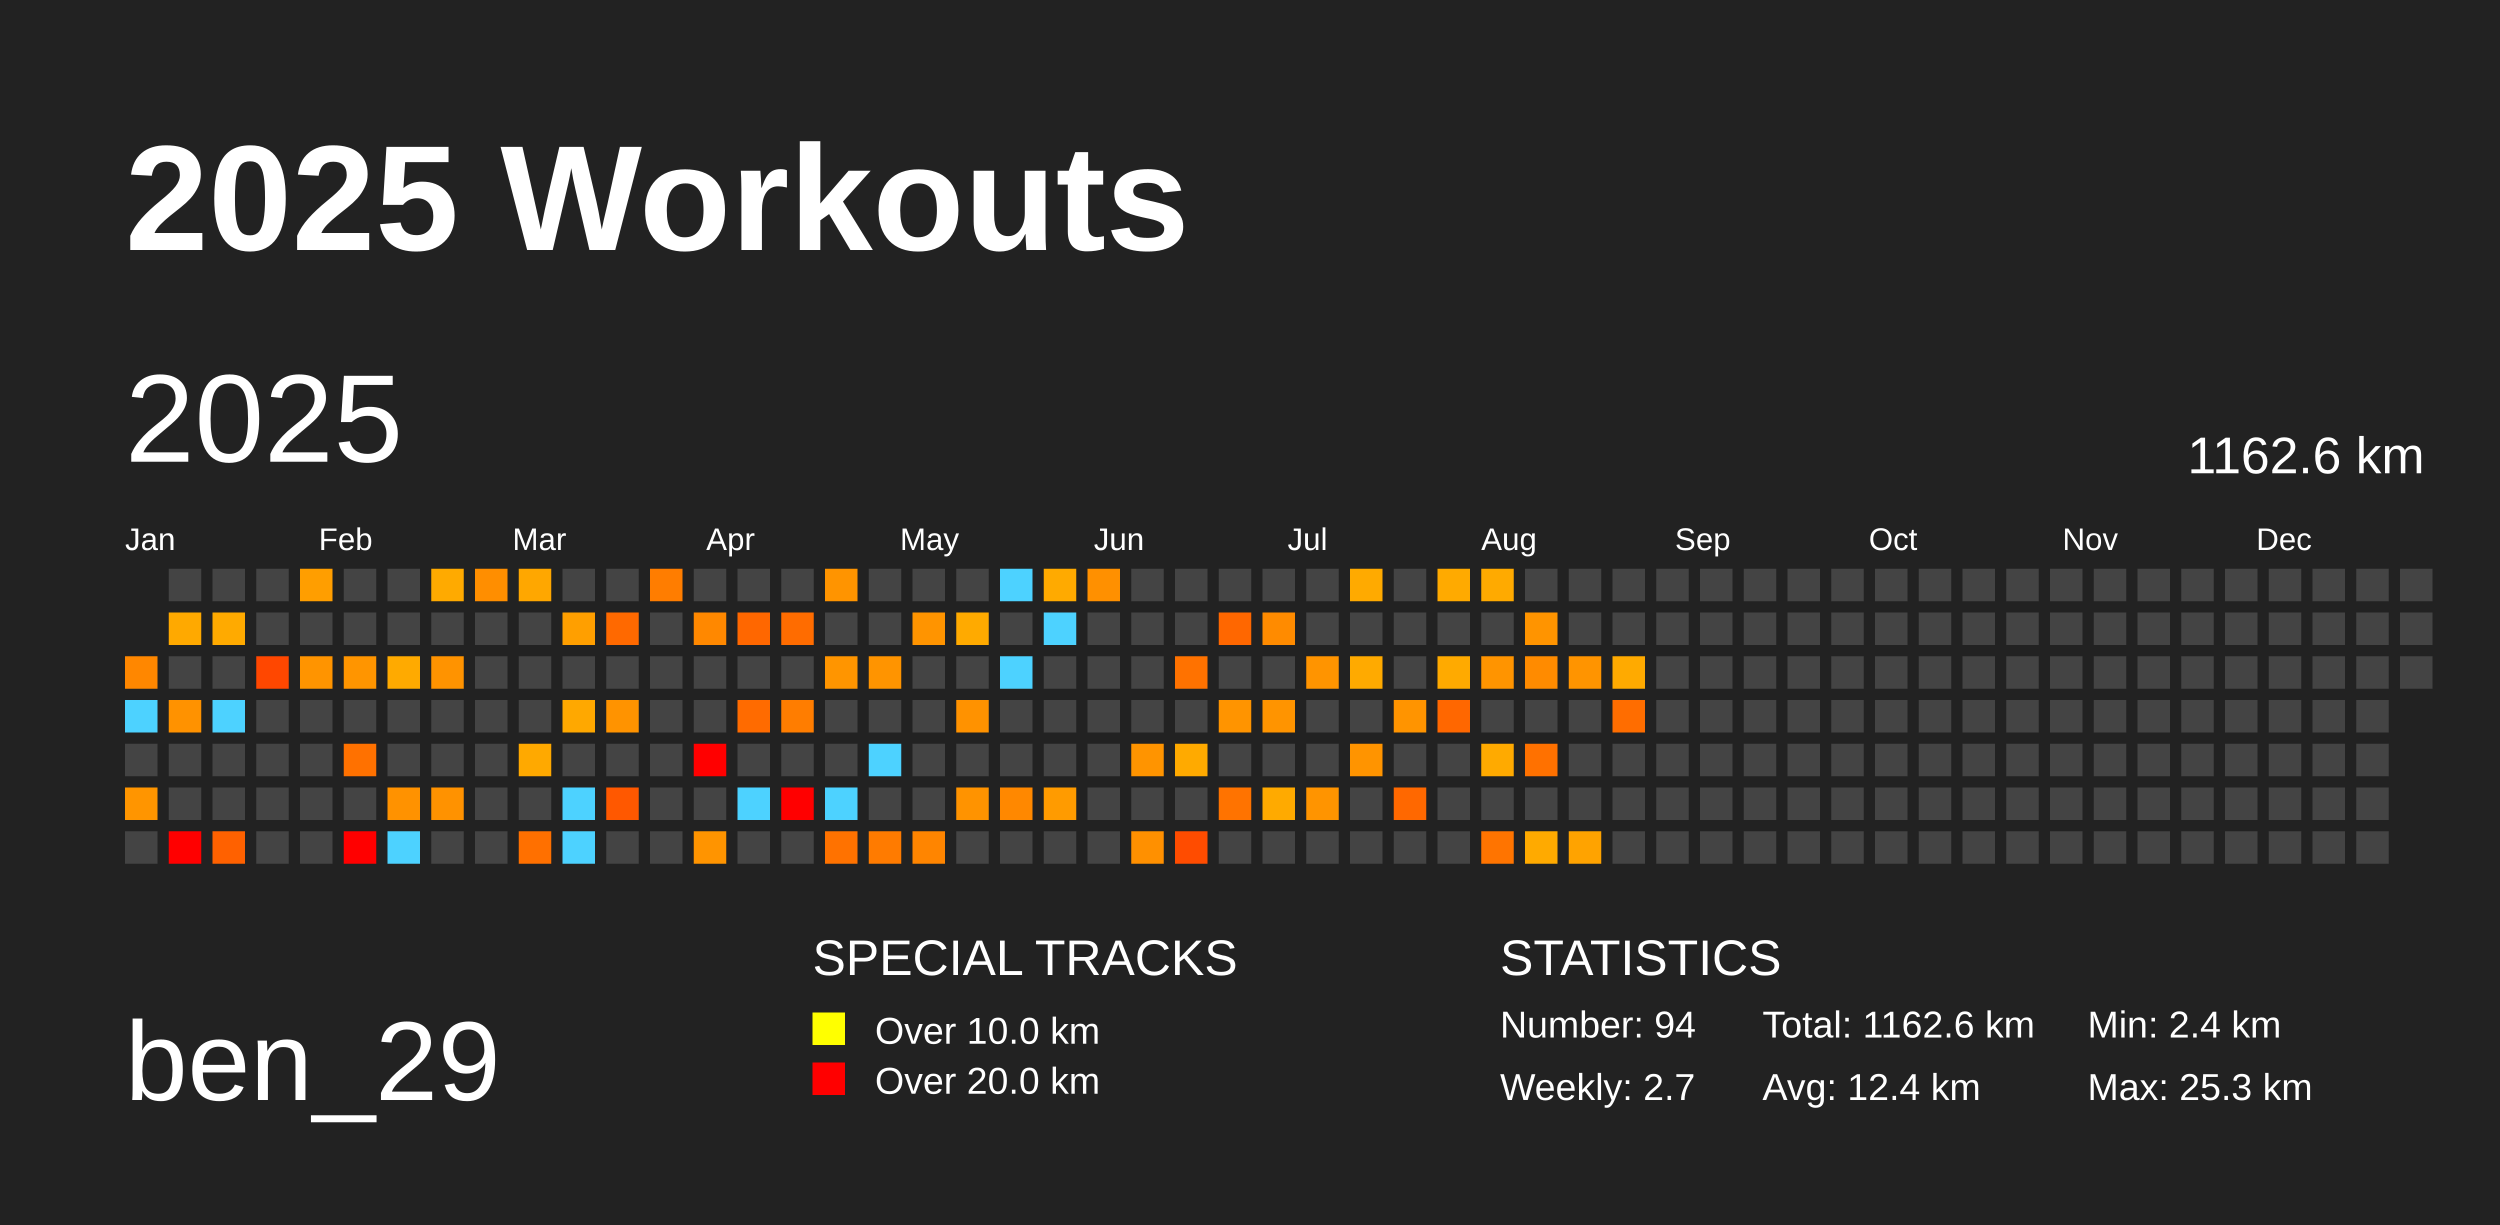
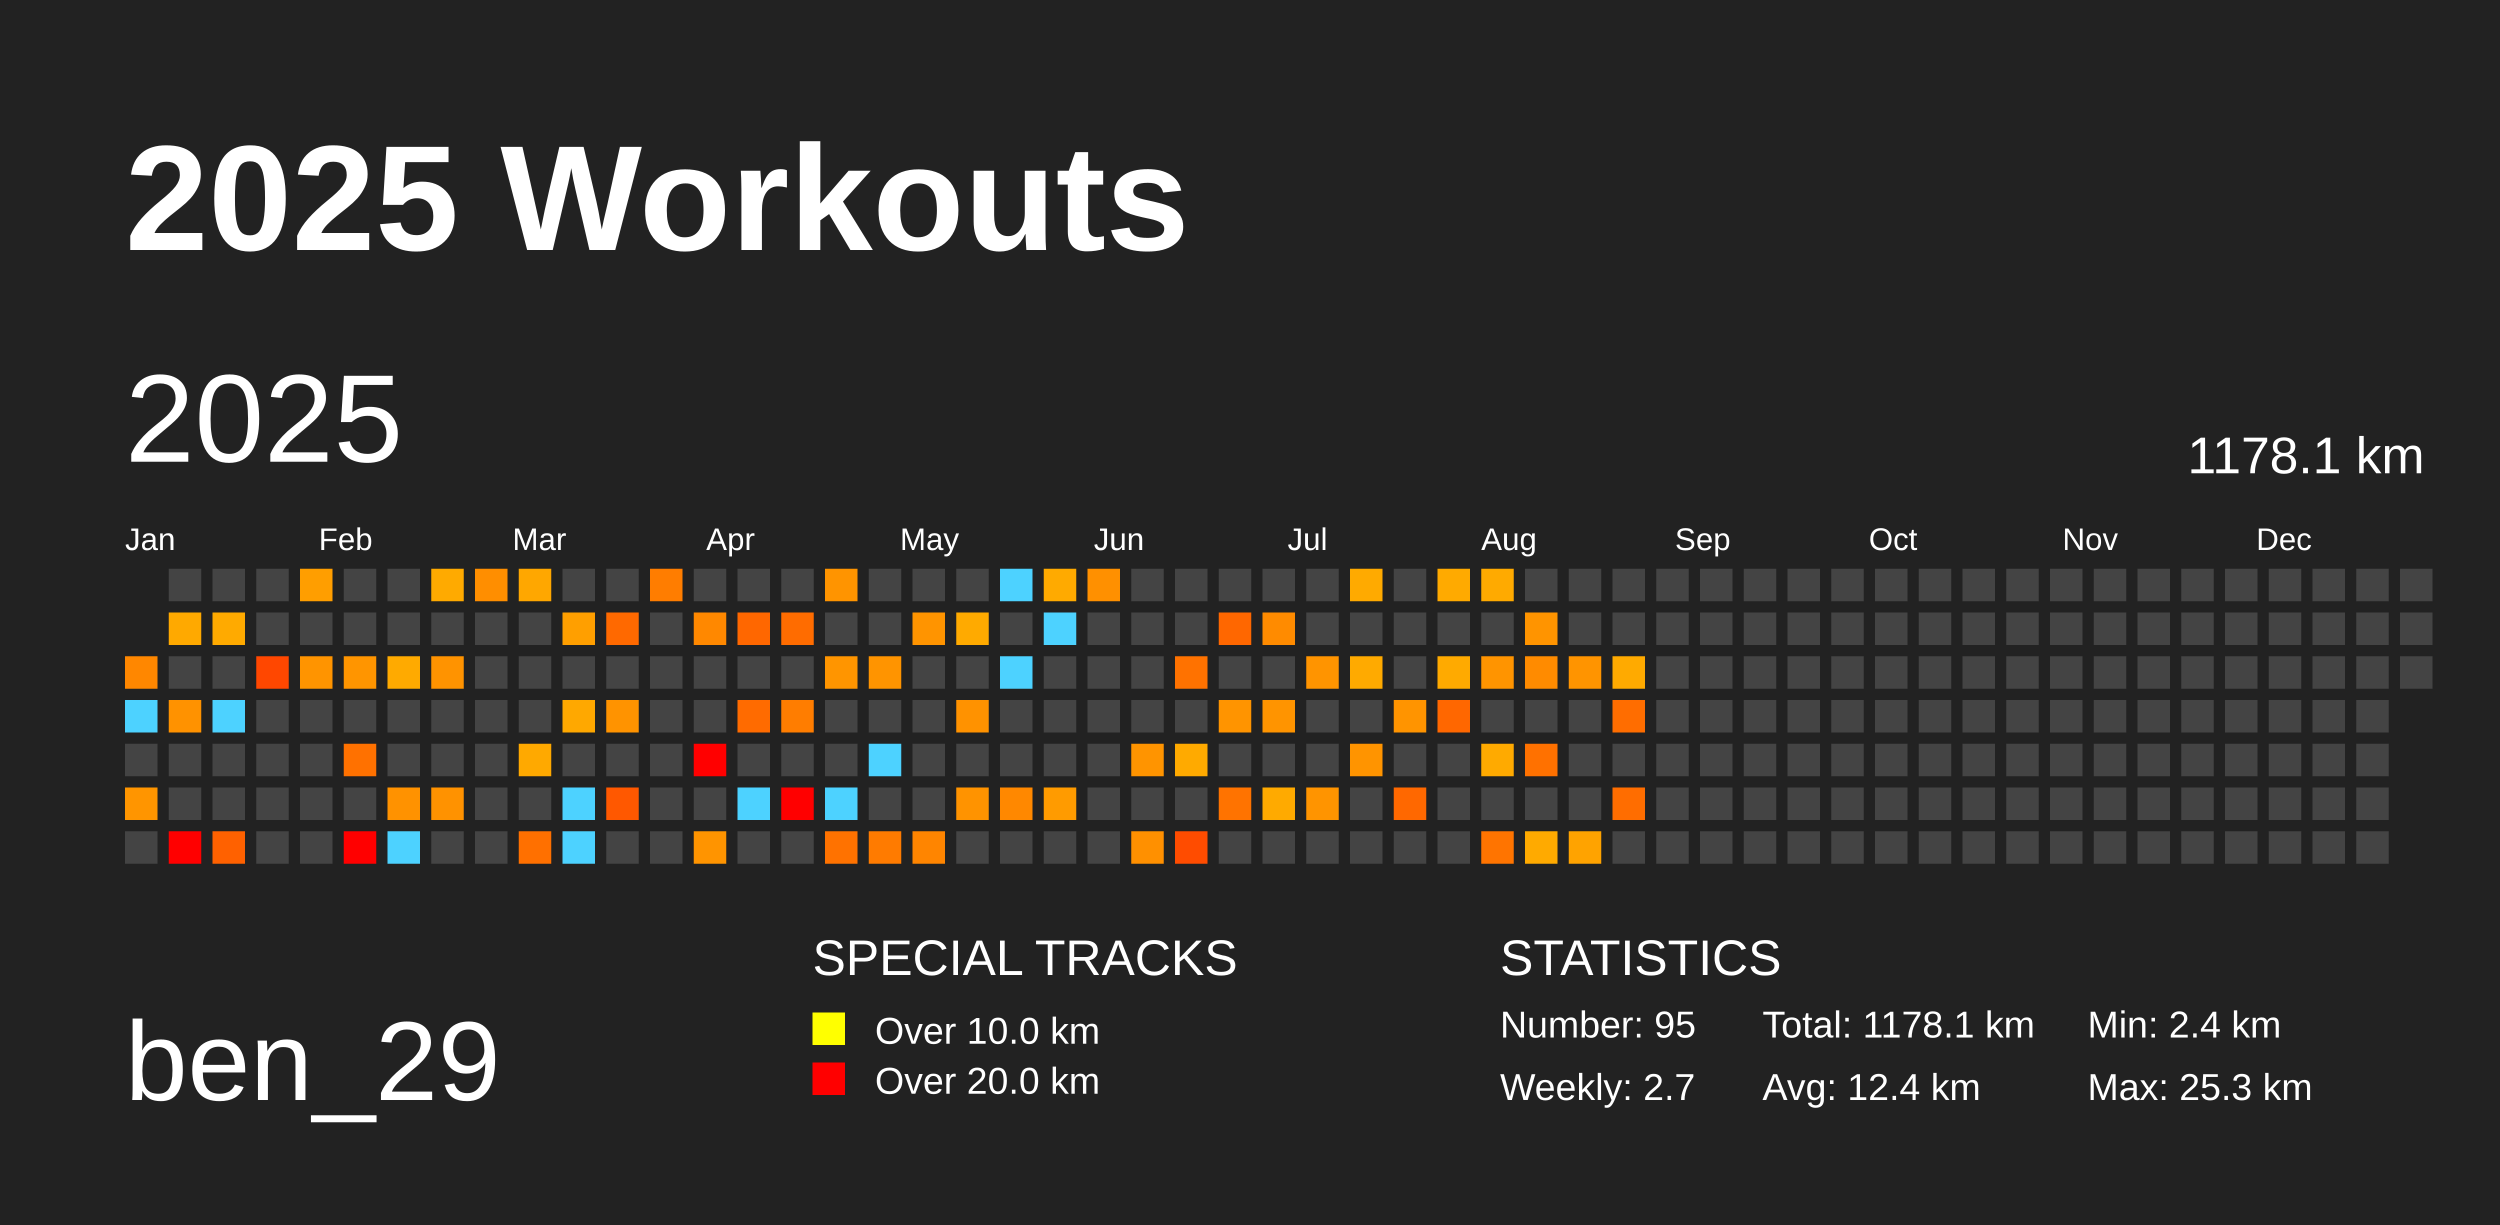
<svg xmlns="http://www.w3.org/2000/svg" baseProfile="full" height="98mm" version="1.1" viewBox="0,0,200,98" width="200mm">
  <defs />
  <rect fill="#222222" height="98" width="200" x="0" y="0" />
  <text fill="#FFFFFF" style="font-size:12px; font-family:Arial; font-weight:bold;" x="10" y="20">2025 Workouts</text>
  <text fill="#FFFFFF" style="font-size:9px; font-family:Arial" x="10" y="88">ben_29</text>
  <text fill="#FFFFFF" style="font-size:4px; font-family:Arial" x="65" y="78">SPECIAL TRACKS</text>
  <rect fill="yellow" height="2.6" width="2.6" x="65" y="81" />
  <text fill="#FFFFFF" style="font-size:3px; font-family:Arial" x="70" y="83.5">Over 10.0 km</text>
  <rect fill="red" height="2.6" width="2.6" x="65" y="85" />
  <text fill="#FFFFFF" style="font-size:3px; font-family:Arial" x="70" y="87.5">Over 20.0 km</text>
  <text fill="#FFFFFF" style="font-size:4px; font-family:Arial" x="120" y="78">STATISTICS</text>
-   <text fill="#FFFFFF" style="font-size:3px; font-family:Arial" x="120" y="83">Number: 94</text>
+   <text fill="#FFFFFF" style="font-size:3px; font-family:Arial" x="120" y="83">Number: 95</text>
  <text fill="#FFFFFF" style="font-size:3px; font-family:Arial" x="120" y="88">Weekly: 2.7</text>
-   <text fill="#FFFFFF" style="font-size:3px; font-family:Arial" x="141" y="83">Total: 1162.6 km</text>
+   <text fill="#FFFFFF" style="font-size:3px; font-family:Arial" x="141" y="83">Total: 1178.1 km</text>
  <text fill="#FFFFFF" style="font-size:3px; font-family:Arial" x="141" y="88">Avg: 12.4 km</text>
  <text fill="#FFFFFF" style="font-size:3px; font-family:Arial" x="167" y="83">Min: 2.4 km</text>
  <text fill="#FFFFFF" style="font-size:3px; font-family:Arial" x="167" y="88">Max: 25.3 km</text>
  <text dominant-baseline="hanging" fill="#FFFFFF" style="font-size:10.0px; font-family:Arial;" x="10" y="30">2025</text>
-   <text dominant-baseline="hanging" fill="#FFFFFF" style="font-size:4.125px; font-family:Arial;" x="175" y="35">1162.6 km</text>
+   <text dominant-baseline="hanging" fill="#FFFFFF" style="font-size:4.125px; font-family:Arial;" x="175" y="35">1178.1 km</text>
  <text fill="#FFFFFF" style="font-size:2.5px; font-family:Arial" x="10.0" y="44">Jan</text>
  <text fill="#FFFFFF" style="font-size:2.5px; font-family:Arial" x="25.5" y="44">Feb</text>
  <text fill="#FFFFFF" style="font-size:2.5px; font-family:Arial" x="41.0" y="44">Mar</text>
  <text fill="#FFFFFF" style="font-size:2.5px; font-family:Arial" x="56.5" y="44">Apr</text>
  <text fill="#FFFFFF" style="font-size:2.5px; font-family:Arial" x="72.0" y="44">May</text>
  <text fill="#FFFFFF" style="font-size:2.5px; font-family:Arial" x="87.5" y="44">Jun</text>
  <text fill="#FFFFFF" style="font-size:2.5px; font-family:Arial" x="103.0" y="44">Jul</text>
  <text fill="#FFFFFF" style="font-size:2.5px; font-family:Arial" x="118.5" y="44">Aug</text>
  <text fill="#FFFFFF" style="font-size:2.5px; font-family:Arial" x="134.0" y="44">Sep</text>
  <text fill="#FFFFFF" style="font-size:2.5px; font-family:Arial" x="149.5" y="44">Oct</text>
  <text fill="#FFFFFF" style="font-size:2.5px; font-family:Arial" x="165.0" y="44">Nov</text>
  <text fill="#FFFFFF" style="font-size:2.5px; font-family:Arial" x="180.5" y="44">Dec</text>
  <rect fill="#ff8700" height="2.6" width="2.6" x="10.0" y="52.5" />
  <rect fill="#4dd2ff" height="2.6" width="2.6" x="10.0" y="56.0" />
  <rect fill="#444444" height="2.6" width="2.6" x="10.0" y="59.5" />
  <rect fill="#ff9500" height="2.6" width="2.6" x="10.0" y="63.0" />
  <rect fill="#444444" height="2.6" width="2.6" x="10.0" y="66.5" />
  <rect fill="#444444" height="2.6" width="2.6" x="13.5" y="45.5" />
  <rect fill="#ffa900" height="2.6" width="2.6" x="13.5" y="49.0" />
  <rect fill="#444444" height="2.6" width="2.6" x="13.5" y="52.5" />
  <rect fill="#ff9200" height="2.6" width="2.6" x="13.5" y="56.0" />
  <rect fill="#444444" height="2.6" width="2.6" x="13.5" y="59.5" />
  <rect fill="#444444" height="2.6" width="2.6" x="13.5" y="63.0" />
  <rect fill="red" height="2.6" width="2.6" x="13.5" y="66.5" />
  <rect fill="#444444" height="2.6" width="2.6" x="17.0" y="45.5" />
  <rect fill="#ffaa00" height="2.6" width="2.6" x="17.0" y="49.0" />
  <rect fill="#444444" height="2.6" width="2.6" x="17.0" y="52.5" />
  <rect fill="#4dd2ff" height="2.6" width="2.6" x="17.0" y="56.0" />
  <rect fill="#444444" height="2.6" width="2.6" x="17.0" y="59.5" />
  <rect fill="#444444" height="2.6" width="2.6" x="17.0" y="63.0" />
  <rect fill="#ff6100" height="2.6" width="2.6" x="17.0" y="66.5" />
  <rect fill="#444444" height="2.6" width="2.6" x="20.5" y="45.5" />
  <rect fill="#444444" height="2.6" width="2.6" x="20.5" y="49.0" />
  <rect fill="#ff4700" height="2.6" width="2.6" x="20.5" y="52.5" />
  <rect fill="#444444" height="2.6" width="2.6" x="20.5" y="56.0" />
  <rect fill="#444444" height="2.6" width="2.6" x="20.5" y="59.5" />
  <rect fill="#444444" height="2.6" width="2.6" x="20.5" y="63.0" />
  <rect fill="#444444" height="2.6" width="2.6" x="20.5" y="66.5" />
  <rect fill="#ff9e00" height="2.6" width="2.6" x="24.0" y="45.5" />
  <rect fill="#444444" height="2.6" width="2.6" x="24.0" y="49.0" />
  <rect fill="#ff9400" height="2.6" width="2.6" x="24.0" y="52.5" />
  <rect fill="#444444" height="2.6" width="2.6" x="24.0" y="56.0" />
  <rect fill="#444444" height="2.6" width="2.6" x="24.0" y="59.5" />
  <rect fill="#444444" height="2.6" width="2.6" x="24.0" y="63.0" />
  <rect fill="#444444" height="2.6" width="2.6" x="24.0" y="66.5" />
  <rect fill="#444444" height="2.6" width="2.6" x="27.5" y="45.5" />
  <rect fill="#444444" height="2.6" width="2.6" x="27.5" y="49.0" />
  <rect fill="#ff9500" height="2.6" width="2.6" x="27.5" y="52.5" />
  <rect fill="#444444" height="2.6" width="2.6" x="27.5" y="56.0" />
  <rect fill="#ff7100" height="2.6" width="2.6" x="27.5" y="59.5" />
  <rect fill="#444444" height="2.6" width="2.6" x="27.5" y="63.0" />
  <rect fill="red" height="2.6" width="2.6" x="27.5" y="66.5" />
  <rect fill="#444444" height="2.6" width="2.6" x="31.0" y="45.5" />
  <rect fill="#444444" height="2.6" width="2.6" x="31.0" y="49.0" />
  <rect fill="#ffaa00" height="2.6" width="2.6" x="31.0" y="52.5" />
  <rect fill="#444444" height="2.6" width="2.6" x="31.0" y="56.0" />
  <rect fill="#444444" height="2.6" width="2.6" x="31.0" y="59.5" />
  <rect fill="#ff9200" height="2.6" width="2.6" x="31.0" y="63.0" />
  <rect fill="#4dd2ff" height="2.6" width="2.6" x="31.0" y="66.5" />
  <rect fill="#ffaa00" height="2.6" width="2.6" x="34.5" y="45.5" />
  <rect fill="#444444" height="2.6" width="2.6" x="34.5" y="49.0" />
  <rect fill="#ff9300" height="2.6" width="2.6" x="34.5" y="52.5" />
  <rect fill="#444444" height="2.6" width="2.6" x="34.5" y="56.0" />
  <rect fill="#444444" height="2.6" width="2.6" x="34.5" y="59.5" />
  <rect fill="#ff9200" height="2.6" width="2.6" x="34.5" y="63.0" />
  <rect fill="#444444" height="2.6" width="2.6" x="34.5" y="66.5" />
  <rect fill="#ff8e00" height="2.6" width="2.6" x="38.0" y="45.5" />
  <rect fill="#444444" height="2.6" width="2.6" x="38.0" y="49.0" />
  <rect fill="#444444" height="2.6" width="2.6" x="38.0" y="52.5" />
  <rect fill="#444444" height="2.6" width="2.6" x="38.0" y="56.0" />
  <rect fill="#444444" height="2.6" width="2.6" x="38.0" y="59.5" />
  <rect fill="#444444" height="2.6" width="2.6" x="38.0" y="63.0" />
  <rect fill="#444444" height="2.6" width="2.6" x="38.0" y="66.5" />
  <rect fill="#ffa700" height="2.6" width="2.6" x="41.5" y="45.5" />
  <rect fill="#444444" height="2.6" width="2.6" x="41.5" y="49.0" />
  <rect fill="#444444" height="2.6" width="2.6" x="41.5" y="52.5" />
  <rect fill="#444444" height="2.6" width="2.6" x="41.5" y="56.0" />
  <rect fill="#ffa900" height="2.6" width="2.6" x="41.5" y="59.5" />
  <rect fill="#444444" height="2.6" width="2.6" x="41.5" y="63.0" />
  <rect fill="#ff7000" height="2.6" width="2.6" x="41.5" y="66.5" />
  <rect fill="#444444" height="2.6" width="2.6" x="45.0" y="45.5" />
  <rect fill="#ff9f00" height="2.6" width="2.6" x="45.0" y="49.0" />
  <rect fill="#444444" height="2.6" width="2.6" x="45.0" y="52.5" />
  <rect fill="#ffa800" height="2.6" width="2.6" x="45.0" y="56.0" />
  <rect fill="#444444" height="2.6" width="2.6" x="45.0" y="59.5" />
  <rect fill="#4dd2ff" height="2.6" width="2.6" x="45.0" y="63.0" />
  <rect fill="#4dd2ff" height="2.6" width="2.6" x="45.0" y="66.5" />
  <rect fill="#444444" height="2.6" width="2.6" x="48.5" y="45.5" />
  <rect fill="#ff6900" height="2.6" width="2.6" x="48.5" y="49.0" />
  <rect fill="#444444" height="2.6" width="2.6" x="48.5" y="52.5" />
  <rect fill="#ff9300" height="2.6" width="2.6" x="48.5" y="56.0" />
  <rect fill="#444444" height="2.6" width="2.6" x="48.5" y="59.5" />
  <rect fill="#ff5800" height="2.6" width="2.6" x="48.5" y="63.0" />
  <rect fill="#444444" height="2.6" width="2.6" x="48.5" y="66.5" />
  <rect fill="#ff7d00" height="2.6" width="2.6" x="52.0" y="45.5" />
  <rect fill="#444444" height="2.6" width="2.6" x="52.0" y="49.0" />
  <rect fill="#444444" height="2.6" width="2.6" x="52.0" y="52.5" />
  <rect fill="#444444" height="2.6" width="2.6" x="52.0" y="56.0" />
  <rect fill="#444444" height="2.6" width="2.6" x="52.0" y="59.5" />
  <rect fill="#444444" height="2.6" width="2.6" x="52.0" y="63.0" />
  <rect fill="#444444" height="2.6" width="2.6" x="52.0" y="66.5" />
  <rect fill="#444444" height="2.6" width="2.6" x="55.5" y="45.5" />
  <rect fill="#ff8800" height="2.6" width="2.6" x="55.5" y="49.0" />
  <rect fill="#444444" height="2.6" width="2.6" x="55.5" y="52.5" />
  <rect fill="#444444" height="2.6" width="2.6" x="55.5" y="56.0" />
  <rect fill="red" height="2.6" width="2.6" x="55.5" y="59.5" />
  <rect fill="#444444" height="2.6" width="2.6" x="55.5" y="63.0" />
  <rect fill="#ff9400" height="2.6" width="2.6" x="55.5" y="66.5" />
  <rect fill="#444444" height="2.6" width="2.6" x="59.0" y="45.5" />
  <rect fill="#ff6700" height="2.6" width="2.6" x="59.0" y="49.0" />
  <rect fill="#444444" height="2.6" width="2.6" x="59.0" y="52.5" />
  <rect fill="#ff6b00" height="2.6" width="2.6" x="59.0" y="56.0" />
  <rect fill="#444444" height="2.6" width="2.6" x="59.0" y="59.5" />
  <rect fill="#4dd2ff" height="2.6" width="2.6" x="59.0" y="63.0" />
  <rect fill="#444444" height="2.6" width="2.6" x="59.0" y="66.5" />
  <rect fill="#444444" height="2.6" width="2.6" x="62.5" y="45.5" />
  <rect fill="#ff6c00" height="2.6" width="2.6" x="62.5" y="49.0" />
  <rect fill="#444444" height="2.6" width="2.6" x="62.5" y="52.5" />
  <rect fill="#ff7d00" height="2.6" width="2.6" x="62.5" y="56.0" />
  <rect fill="#444444" height="2.6" width="2.6" x="62.5" y="59.5" />
  <rect fill="red" height="2.6" width="2.6" x="62.5" y="63.0" />
  <rect fill="#444444" height="2.6" width="2.6" x="62.5" y="66.5" />
  <rect fill="#ff9400" height="2.6" width="2.6" x="66.0" y="45.5" />
  <rect fill="#444444" height="2.6" width="2.6" x="66.0" y="49.0" />
  <rect fill="#ff9500" height="2.6" width="2.6" x="66.0" y="52.5" />
  <rect fill="#444444" height="2.6" width="2.6" x="66.0" y="56.0" />
  <rect fill="#444444" height="2.6" width="2.6" x="66.0" y="59.5" />
  <rect fill="#4dd2ff" height="2.6" width="2.6" x="66.0" y="63.0" />
  <rect fill="#ff7200" height="2.6" width="2.6" x="66.0" y="66.5" />
  <rect fill="#444444" height="2.6" width="2.6" x="69.5" y="45.5" />
  <rect fill="#444444" height="2.6" width="2.6" x="69.5" y="49.0" />
  <rect fill="#ff9400" height="2.6" width="2.6" x="69.5" y="52.5" />
  <rect fill="#444444" height="2.6" width="2.6" x="69.5" y="56.0" />
  <rect fill="#4dd2ff" height="2.6" width="2.6" x="69.5" y="59.5" />
  <rect fill="#444444" height="2.6" width="2.6" x="69.5" y="63.0" />
  <rect fill="#ff7b00" height="2.6" width="2.6" x="69.5" y="66.5" />
  <rect fill="#444444" height="2.6" width="2.6" x="73.0" y="45.5" />
  <rect fill="#ff9400" height="2.6" width="2.6" x="73.0" y="49.0" />
  <rect fill="#444444" height="2.6" width="2.6" x="73.0" y="52.5" />
  <rect fill="#444444" height="2.6" width="2.6" x="73.0" y="56.0" />
  <rect fill="#444444" height="2.6" width="2.6" x="73.0" y="59.5" />
  <rect fill="#444444" height="2.6" width="2.6" x="73.0" y="63.0" />
  <rect fill="#ff8500" height="2.6" width="2.6" x="73.0" y="66.5" />
  <rect fill="#444444" height="2.6" width="2.6" x="76.5" y="45.5" />
  <rect fill="#ffaa00" height="2.6" width="2.6" x="76.5" y="49.0" />
  <rect fill="#444444" height="2.6" width="2.6" x="76.5" y="52.5" />
  <rect fill="#ff9200" height="2.6" width="2.6" x="76.5" y="56.0" />
  <rect fill="#444444" height="2.6" width="2.6" x="76.5" y="59.5" />
  <rect fill="#ff9300" height="2.6" width="2.6" x="76.5" y="63.0" />
  <rect fill="#444444" height="2.6" width="2.6" x="76.5" y="66.5" />
  <rect fill="#4dd2ff" height="2.6" width="2.6" x="80.0" y="45.5" />
  <rect fill="#444444" height="2.6" width="2.6" x="80.0" y="49.0" />
  <rect fill="#4dd2ff" height="2.6" width="2.6" x="80.0" y="52.5" />
  <rect fill="#444444" height="2.6" width="2.6" x="80.0" y="56.0" />
  <rect fill="#444444" height="2.6" width="2.6" x="80.0" y="59.5" />
  <rect fill="#ff8800" height="2.6" width="2.6" x="80.0" y="63.0" />
  <rect fill="#444444" height="2.6" width="2.6" x="80.0" y="66.5" />
  <rect fill="#ffaa00" height="2.6" width="2.6" x="83.5" y="45.5" />
  <rect fill="#4dd2ff" height="2.6" width="2.6" x="83.5" y="49.0" />
  <rect fill="#444444" height="2.6" width="2.6" x="83.5" y="52.5" />
  <rect fill="#444444" height="2.6" width="2.6" x="83.5" y="56.0" />
  <rect fill="#444444" height="2.6" width="2.6" x="83.5" y="59.5" />
  <rect fill="#ff9b00" height="2.6" width="2.6" x="83.5" y="63.0" />
  <rect fill="#444444" height="2.6" width="2.6" x="83.5" y="66.5" />
  <rect fill="#ff9000" height="2.6" width="2.6" x="87.0" y="45.5" />
  <rect fill="#444444" height="2.6" width="2.6" x="87.0" y="49.0" />
  <rect fill="#444444" height="2.6" width="2.6" x="87.0" y="52.5" />
  <rect fill="#444444" height="2.6" width="2.6" x="87.0" y="56.0" />
  <rect fill="#444444" height="2.6" width="2.6" x="87.0" y="59.5" />
  <rect fill="#444444" height="2.6" width="2.6" x="87.0" y="63.0" />
  <rect fill="#444444" height="2.6" width="2.6" x="87.0" y="66.5" />
  <rect fill="#444444" height="2.6" width="2.6" x="90.5" y="45.5" />
  <rect fill="#444444" height="2.6" width="2.6" x="90.5" y="49.0" />
  <rect fill="#444444" height="2.6" width="2.6" x="90.5" y="52.5" />
  <rect fill="#444444" height="2.6" width="2.6" x="90.5" y="56.0" />
  <rect fill="#ff9400" height="2.6" width="2.6" x="90.5" y="59.5" />
  <rect fill="#444444" height="2.6" width="2.6" x="90.5" y="63.0" />
  <rect fill="#ff9000" height="2.6" width="2.6" x="90.5" y="66.5" />
  <rect fill="#444444" height="2.6" width="2.6" x="94.0" y="45.5" />
  <rect fill="#444444" height="2.6" width="2.6" x="94.0" y="49.0" />
  <rect fill="#ff7200" height="2.6" width="2.6" x="94.0" y="52.5" />
  <rect fill="#444444" height="2.6" width="2.6" x="94.0" y="56.0" />
  <rect fill="#ffaa00" height="2.6" width="2.6" x="94.0" y="59.5" />
  <rect fill="#444444" height="2.6" width="2.6" x="94.0" y="63.0" />
  <rect fill="#ff4c00" height="2.6" width="2.6" x="94.0" y="66.5" />
  <rect fill="#444444" height="2.6" width="2.6" x="97.5" y="45.5" />
  <rect fill="#ff6700" height="2.6" width="2.6" x="97.5" y="49.0" />
  <rect fill="#444444" height="2.6" width="2.6" x="97.5" y="52.5" />
  <rect fill="#ff9400" height="2.6" width="2.6" x="97.5" y="56.0" />
  <rect fill="#444444" height="2.6" width="2.6" x="97.5" y="59.5" />
  <rect fill="#ff7300" height="2.6" width="2.6" x="97.5" y="63.0" />
  <rect fill="#444444" height="2.6" width="2.6" x="97.5" y="66.5" />
  <rect fill="#444444" height="2.6" width="2.6" x="101.0" y="45.5" />
  <rect fill="#ff8b00" height="2.6" width="2.6" x="101.0" y="49.0" />
  <rect fill="#444444" height="2.6" width="2.6" x="101.0" y="52.5" />
  <rect fill="#ff9400" height="2.6" width="2.6" x="101.0" y="56.0" />
  <rect fill="#444444" height="2.6" width="2.6" x="101.0" y="59.5" />
  <rect fill="#ffaa00" height="2.6" width="2.6" x="101.0" y="63.0" />
  <rect fill="#444444" height="2.6" width="2.6" x="101.0" y="66.5" />
  <rect fill="#444444" height="2.6" width="2.6" x="104.5" y="45.5" />
  <rect fill="#444444" height="2.6" width="2.6" x="104.5" y="49.0" />
  <rect fill="#ff9400" height="2.6" width="2.6" x="104.5" y="52.5" />
  <rect fill="#444444" height="2.6" width="2.6" x="104.5" y="56.0" />
  <rect fill="#444444" height="2.6" width="2.6" x="104.5" y="59.5" />
  <rect fill="#ff9400" height="2.6" width="2.6" x="104.5" y="63.0" />
  <rect fill="#444444" height="2.6" width="2.6" x="104.5" y="66.5" />
  <rect fill="#ffaa00" height="2.6" width="2.6" x="108.0" y="45.5" />
  <rect fill="#444444" height="2.6" width="2.6" x="108.0" y="49.0" />
  <rect fill="#ffaa00" height="2.6" width="2.6" x="108.0" y="52.5" />
  <rect fill="#444444" height="2.6" width="2.6" x="108.0" y="56.0" />
  <rect fill="#ff9400" height="2.6" width="2.6" x="108.0" y="59.5" />
  <rect fill="#444444" height="2.6" width="2.6" x="108.0" y="63.0" />
  <rect fill="#444444" height="2.6" width="2.6" x="108.0" y="66.5" />
  <rect fill="#444444" height="2.6" width="2.6" x="111.5" y="45.5" />
  <rect fill="#444444" height="2.6" width="2.6" x="111.5" y="49.0" />
  <rect fill="#444444" height="2.6" width="2.6" x="111.5" y="52.5" />
  <rect fill="#ff9400" height="2.6" width="2.6" x="111.5" y="56.0" />
  <rect fill="#444444" height="2.6" width="2.6" x="111.5" y="59.5" />
  <rect fill="#ff6800" height="2.6" width="2.6" x="111.5" y="63.0" />
  <rect fill="#444444" height="2.6" width="2.6" x="111.5" y="66.5" />
  <rect fill="#ffaa00" height="2.6" width="2.6" x="115.0" y="45.5" />
  <rect fill="#444444" height="2.6" width="2.6" x="115.0" y="49.0" />
  <rect fill="#ffaa00" height="2.6" width="2.6" x="115.0" y="52.5" />
  <rect fill="#ff6700" height="2.6" width="2.6" x="115.0" y="56.0" />
  <rect fill="#444444" height="2.6" width="2.6" x="115.0" y="59.5" />
  <rect fill="#444444" height="2.6" width="2.6" x="115.0" y="63.0" />
  <rect fill="#444444" height="2.6" width="2.6" x="115.0" y="66.5" />
  <rect fill="#ffaa00" height="2.6" width="2.6" x="118.5" y="45.5" />
  <rect fill="#444444" height="2.6" width="2.6" x="118.5" y="49.0" />
  <rect fill="#ff9400" height="2.6" width="2.6" x="118.5" y="52.5" />
  <rect fill="#444444" height="2.6" width="2.6" x="118.5" y="56.0" />
  <rect fill="#ffaa00" height="2.6" width="2.6" x="118.5" y="59.5" />
  <rect fill="#444444" height="2.6" width="2.6" x="118.5" y="63.0" />
  <rect fill="#ff7400" height="2.6" width="2.6" x="118.5" y="66.5" />
  <rect fill="#444444" height="2.6" width="2.6" x="122.0" y="45.5" />
  <rect fill="#ff9400" height="2.6" width="2.6" x="122.0" y="49.0" />
  <rect fill="#ff8b00" height="2.6" width="2.6" x="122.0" y="52.5" />
  <rect fill="#444444" height="2.6" width="2.6" x="122.0" y="56.0" />
  <rect fill="#ff7100" height="2.6" width="2.6" x="122.0" y="59.5" />
  <rect fill="#444444" height="2.6" width="2.6" x="122.0" y="63.0" />
  <rect fill="#ffaa00" height="2.6" width="2.6" x="122.0" y="66.5" />
  <rect fill="#444444" height="2.6" width="2.6" x="125.5" y="45.5" />
  <rect fill="#444444" height="2.6" width="2.6" x="125.5" y="49.0" />
  <rect fill="#ff9400" height="2.6" width="2.6" x="125.5" y="52.5" />
  <rect fill="#444444" height="2.6" width="2.6" x="125.5" y="56.0" />
  <rect fill="#444444" height="2.6" width="2.6" x="125.5" y="59.5" />
  <rect fill="#444444" height="2.6" width="2.6" x="125.5" y="63.0" />
  <rect fill="#ffa300" height="2.6" width="2.6" x="125.5" y="66.5" />
  <rect fill="#444444" height="2.6" width="2.6" x="129.0" y="45.5" />
  <rect fill="#444444" height="2.6" width="2.6" x="129.0" y="49.0" />
  <rect fill="#ffaa00" height="2.6" width="2.6" x="129.0" y="52.5" />
  <rect fill="#ff6d00" height="2.6" width="2.6" x="129.0" y="56.0" />
  <rect fill="#444444" height="2.6" width="2.6" x="129.0" y="59.5" />
-   <rect fill="#444444" height="2.6" width="2.6" x="129.0" y="63.0" />
+   <rect fill="#ff6d00" height="2.6" width="2.6" x="129.0" y="63.0" />
  <rect fill="#444444" height="2.6" width="2.6" x="129.0" y="66.5" />
  <rect fill="#444444" height="2.6" width="2.6" x="132.5" y="45.5" />
  <rect fill="#444444" height="2.6" width="2.6" x="132.5" y="49.0" />
  <rect fill="#444444" height="2.6" width="2.6" x="132.5" y="52.5" />
  <rect fill="#444444" height="2.6" width="2.6" x="132.5" y="56.0" />
  <rect fill="#444444" height="2.6" width="2.6" x="132.5" y="59.5" />
  <rect fill="#444444" height="2.6" width="2.6" x="132.5" y="63.0" />
  <rect fill="#444444" height="2.6" width="2.6" x="132.5" y="66.5" />
  <rect fill="#444444" height="2.6" width="2.6" x="136.0" y="45.5" />
  <rect fill="#444444" height="2.6" width="2.6" x="136.0" y="49.0" />
  <rect fill="#444444" height="2.6" width="2.6" x="136.0" y="52.5" />
  <rect fill="#444444" height="2.6" width="2.6" x="136.0" y="56.0" />
  <rect fill="#444444" height="2.6" width="2.6" x="136.0" y="59.5" />
  <rect fill="#444444" height="2.6" width="2.6" x="136.0" y="63.0" />
  <rect fill="#444444" height="2.6" width="2.6" x="136.0" y="66.5" />
  <rect fill="#444444" height="2.6" width="2.6" x="139.5" y="45.5" />
  <rect fill="#444444" height="2.6" width="2.6" x="139.5" y="49.0" />
  <rect fill="#444444" height="2.6" width="2.6" x="139.5" y="52.5" />
  <rect fill="#444444" height="2.6" width="2.6" x="139.5" y="56.0" />
  <rect fill="#444444" height="2.6" width="2.6" x="139.5" y="59.5" />
  <rect fill="#444444" height="2.6" width="2.6" x="139.5" y="63.0" />
  <rect fill="#444444" height="2.6" width="2.6" x="139.5" y="66.5" />
  <rect fill="#444444" height="2.6" width="2.6" x="143.0" y="45.5" />
  <rect fill="#444444" height="2.6" width="2.6" x="143.0" y="49.0" />
  <rect fill="#444444" height="2.6" width="2.6" x="143.0" y="52.5" />
  <rect fill="#444444" height="2.6" width="2.6" x="143.0" y="56.0" />
  <rect fill="#444444" height="2.6" width="2.6" x="143.0" y="59.5" />
  <rect fill="#444444" height="2.6" width="2.6" x="143.0" y="63.0" />
  <rect fill="#444444" height="2.6" width="2.6" x="143.0" y="66.5" />
  <rect fill="#444444" height="2.6" width="2.6" x="146.5" y="45.5" />
  <rect fill="#444444" height="2.6" width="2.6" x="146.5" y="49.0" />
  <rect fill="#444444" height="2.6" width="2.6" x="146.5" y="52.5" />
  <rect fill="#444444" height="2.6" width="2.6" x="146.5" y="56.0" />
  <rect fill="#444444" height="2.6" width="2.6" x="146.5" y="59.5" />
  <rect fill="#444444" height="2.6" width="2.6" x="146.5" y="63.0" />
  <rect fill="#444444" height="2.6" width="2.6" x="146.5" y="66.5" />
  <rect fill="#444444" height="2.6" width="2.6" x="150.0" y="45.5" />
  <rect fill="#444444" height="2.6" width="2.6" x="150.0" y="49.0" />
  <rect fill="#444444" height="2.6" width="2.6" x="150.0" y="52.5" />
  <rect fill="#444444" height="2.6" width="2.6" x="150.0" y="56.0" />
  <rect fill="#444444" height="2.6" width="2.6" x="150.0" y="59.5" />
  <rect fill="#444444" height="2.6" width="2.6" x="150.0" y="63.0" />
  <rect fill="#444444" height="2.6" width="2.6" x="150.0" y="66.5" />
  <rect fill="#444444" height="2.6" width="2.6" x="153.5" y="45.5" />
  <rect fill="#444444" height="2.6" width="2.6" x="153.5" y="49.0" />
  <rect fill="#444444" height="2.6" width="2.6" x="153.5" y="52.5" />
  <rect fill="#444444" height="2.6" width="2.6" x="153.5" y="56.0" />
  <rect fill="#444444" height="2.6" width="2.6" x="153.5" y="59.5" />
  <rect fill="#444444" height="2.6" width="2.6" x="153.5" y="63.0" />
  <rect fill="#444444" height="2.6" width="2.6" x="153.5" y="66.5" />
  <rect fill="#444444" height="2.6" width="2.6" x="157.0" y="45.5" />
  <rect fill="#444444" height="2.6" width="2.6" x="157.0" y="49.0" />
  <rect fill="#444444" height="2.6" width="2.6" x="157.0" y="52.5" />
  <rect fill="#444444" height="2.6" width="2.6" x="157.0" y="56.0" />
  <rect fill="#444444" height="2.6" width="2.6" x="157.0" y="59.5" />
  <rect fill="#444444" height="2.6" width="2.6" x="157.0" y="63.0" />
  <rect fill="#444444" height="2.6" width="2.6" x="157.0" y="66.5" />
  <rect fill="#444444" height="2.6" width="2.6" x="160.5" y="45.5" />
  <rect fill="#444444" height="2.6" width="2.6" x="160.5" y="49.0" />
  <rect fill="#444444" height="2.6" width="2.6" x="160.5" y="52.5" />
  <rect fill="#444444" height="2.6" width="2.6" x="160.5" y="56.0" />
  <rect fill="#444444" height="2.6" width="2.6" x="160.5" y="59.5" />
  <rect fill="#444444" height="2.6" width="2.6" x="160.5" y="63.0" />
  <rect fill="#444444" height="2.6" width="2.6" x="160.5" y="66.5" />
  <rect fill="#444444" height="2.6" width="2.6" x="164.0" y="45.5" />
  <rect fill="#444444" height="2.6" width="2.6" x="164.0" y="49.0" />
  <rect fill="#444444" height="2.6" width="2.6" x="164.0" y="52.5" />
  <rect fill="#444444" height="2.6" width="2.6" x="164.0" y="56.0" />
  <rect fill="#444444" height="2.6" width="2.6" x="164.0" y="59.5" />
  <rect fill="#444444" height="2.6" width="2.6" x="164.0" y="63.0" />
  <rect fill="#444444" height="2.6" width="2.6" x="164.0" y="66.5" />
  <rect fill="#444444" height="2.6" width="2.6" x="167.5" y="45.5" />
  <rect fill="#444444" height="2.6" width="2.6" x="167.5" y="49.0" />
  <rect fill="#444444" height="2.6" width="2.6" x="167.5" y="52.5" />
  <rect fill="#444444" height="2.6" width="2.6" x="167.5" y="56.0" />
  <rect fill="#444444" height="2.6" width="2.6" x="167.5" y="59.5" />
  <rect fill="#444444" height="2.6" width="2.6" x="167.5" y="63.0" />
  <rect fill="#444444" height="2.6" width="2.6" x="167.5" y="66.5" />
  <rect fill="#444444" height="2.6" width="2.6" x="171.0" y="45.5" />
  <rect fill="#444444" height="2.6" width="2.6" x="171.0" y="49.0" />
  <rect fill="#444444" height="2.6" width="2.6" x="171.0" y="52.5" />
  <rect fill="#444444" height="2.6" width="2.6" x="171.0" y="56.0" />
  <rect fill="#444444" height="2.6" width="2.6" x="171.0" y="59.5" />
  <rect fill="#444444" height="2.6" width="2.6" x="171.0" y="63.0" />
  <rect fill="#444444" height="2.6" width="2.6" x="171.0" y="66.5" />
  <rect fill="#444444" height="2.6" width="2.6" x="174.5" y="45.5" />
  <rect fill="#444444" height="2.6" width="2.6" x="174.5" y="49.0" />
  <rect fill="#444444" height="2.6" width="2.6" x="174.5" y="52.5" />
  <rect fill="#444444" height="2.6" width="2.6" x="174.5" y="56.0" />
  <rect fill="#444444" height="2.6" width="2.6" x="174.5" y="59.5" />
  <rect fill="#444444" height="2.6" width="2.6" x="174.5" y="63.0" />
  <rect fill="#444444" height="2.6" width="2.6" x="174.5" y="66.5" />
  <rect fill="#444444" height="2.6" width="2.6" x="178.0" y="45.5" />
  <rect fill="#444444" height="2.6" width="2.6" x="178.0" y="49.0" />
  <rect fill="#444444" height="2.6" width="2.6" x="178.0" y="52.5" />
  <rect fill="#444444" height="2.6" width="2.6" x="178.0" y="56.0" />
  <rect fill="#444444" height="2.6" width="2.6" x="178.0" y="59.5" />
  <rect fill="#444444" height="2.6" width="2.6" x="178.0" y="63.0" />
  <rect fill="#444444" height="2.6" width="2.6" x="178.0" y="66.5" />
  <rect fill="#444444" height="2.6" width="2.6" x="181.5" y="45.5" />
  <rect fill="#444444" height="2.6" width="2.6" x="181.5" y="49.0" />
  <rect fill="#444444" height="2.6" width="2.6" x="181.5" y="52.5" />
  <rect fill="#444444" height="2.6" width="2.6" x="181.5" y="56.0" />
  <rect fill="#444444" height="2.6" width="2.6" x="181.5" y="59.5" />
  <rect fill="#444444" height="2.6" width="2.6" x="181.5" y="63.0" />
  <rect fill="#444444" height="2.6" width="2.6" x="181.5" y="66.5" />
  <rect fill="#444444" height="2.6" width="2.6" x="185.0" y="45.5" />
  <rect fill="#444444" height="2.6" width="2.6" x="185.0" y="49.0" />
  <rect fill="#444444" height="2.6" width="2.6" x="185.0" y="52.5" />
  <rect fill="#444444" height="2.6" width="2.6" x="185.0" y="56.0" />
  <rect fill="#444444" height="2.6" width="2.6" x="185.0" y="59.5" />
  <rect fill="#444444" height="2.6" width="2.6" x="185.0" y="63.0" />
  <rect fill="#444444" height="2.6" width="2.6" x="185.0" y="66.5" />
  <rect fill="#444444" height="2.6" width="2.6" x="188.5" y="45.5" />
  <rect fill="#444444" height="2.6" width="2.6" x="188.5" y="49.0" />
  <rect fill="#444444" height="2.6" width="2.6" x="188.5" y="52.5" />
  <rect fill="#444444" height="2.6" width="2.6" x="188.5" y="56.0" />
  <rect fill="#444444" height="2.6" width="2.6" x="188.5" y="59.5" />
  <rect fill="#444444" height="2.6" width="2.6" x="188.5" y="63.0" />
  <rect fill="#444444" height="2.6" width="2.6" x="188.5" y="66.5" />
  <rect fill="#444444" height="2.6" width="2.6" x="192.0" y="45.5" />
  <rect fill="#444444" height="2.6" width="2.6" x="192.0" y="49.0" />
  <rect fill="#444444" height="2.6" width="2.6" x="192.0" y="52.5" />
</svg>
